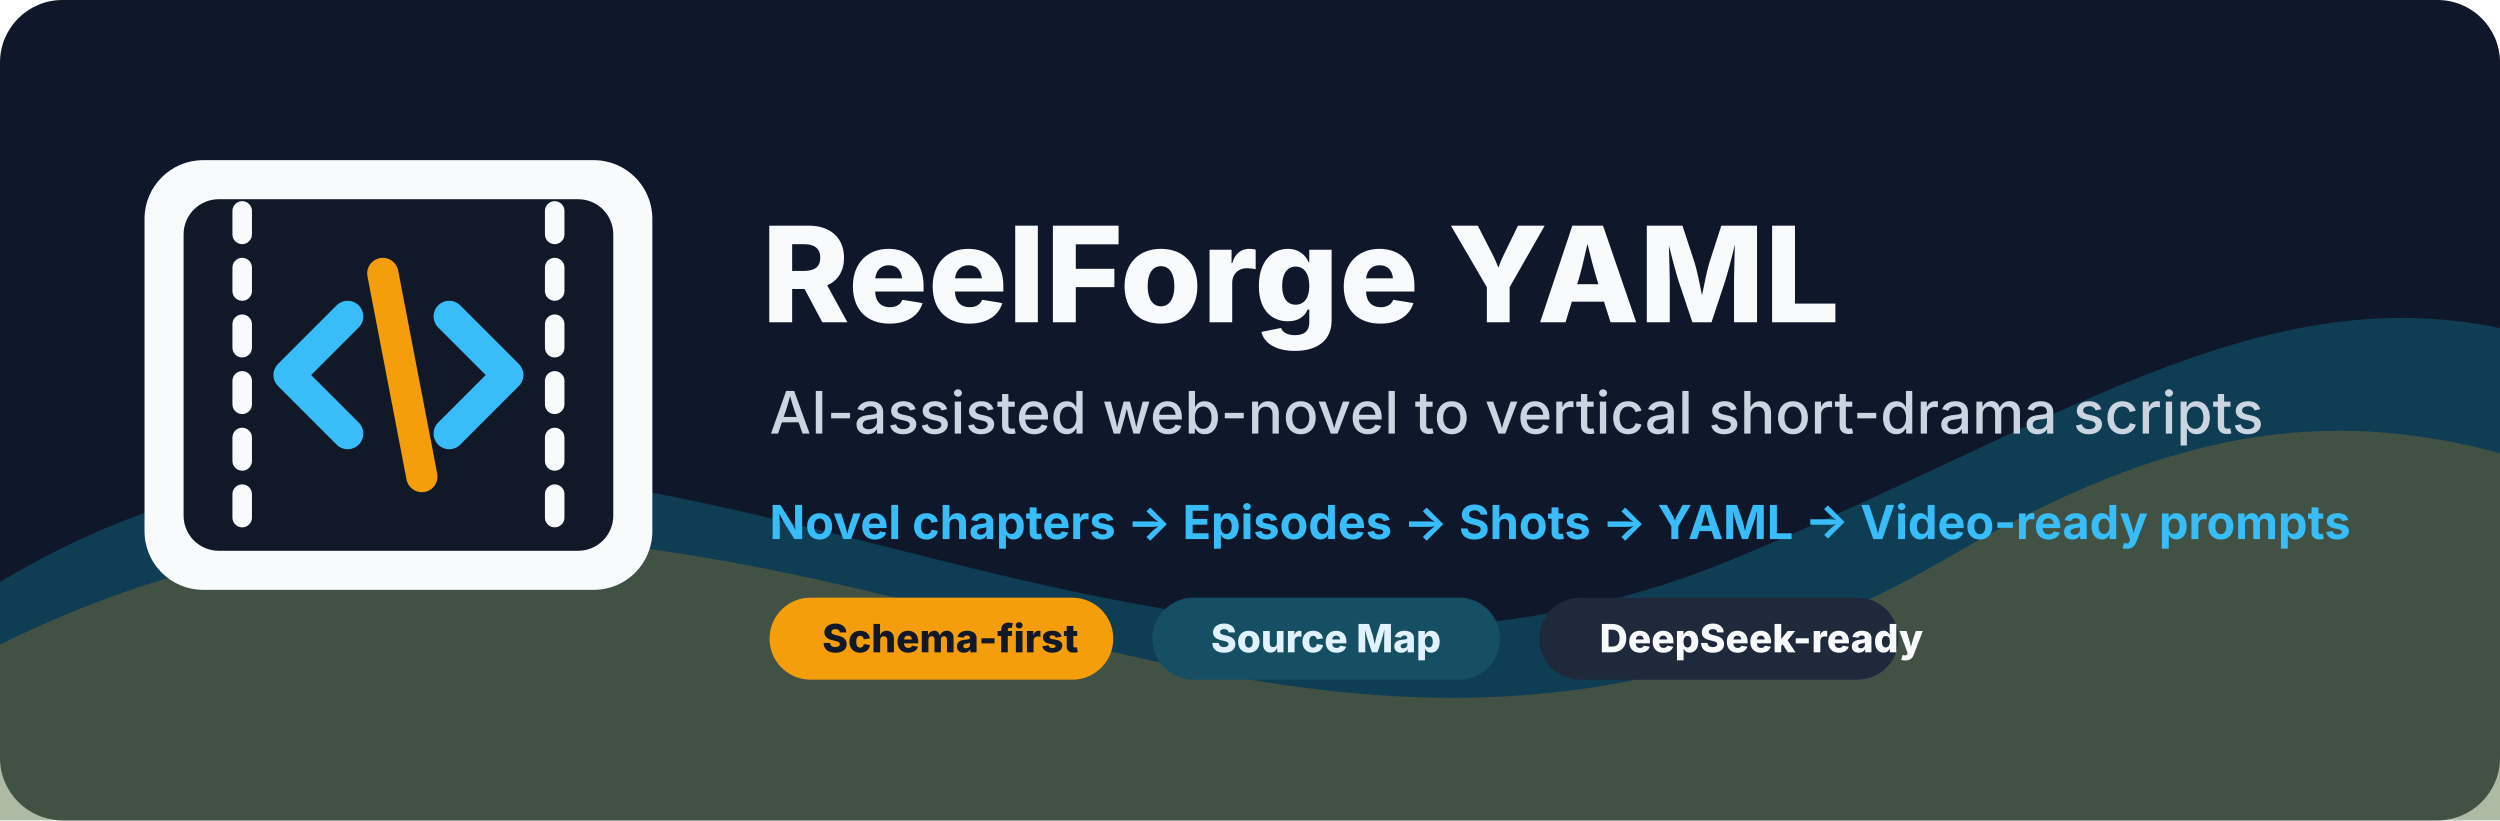
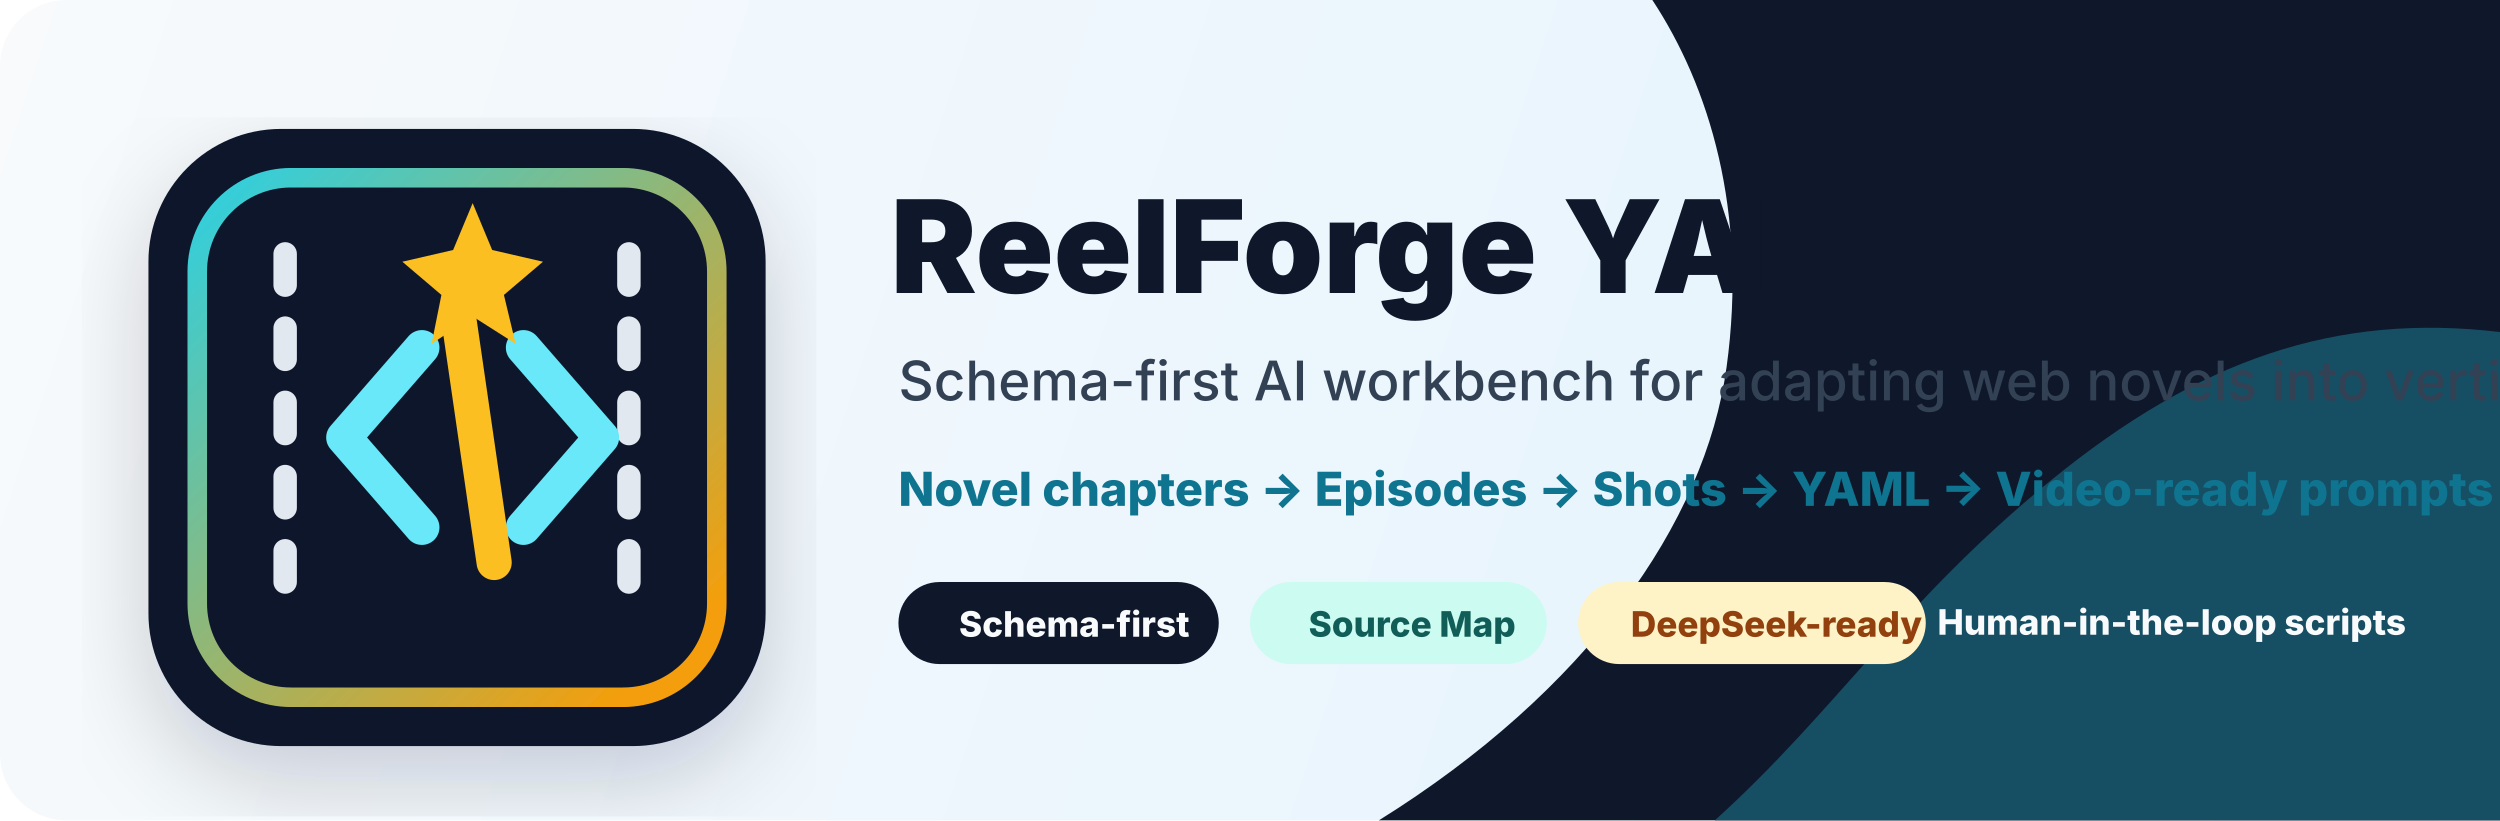
<svg xmlns="http://www.w3.org/2000/svg" width="1280" height="420" viewBox="0 0 1280 420" fill="none">
-   <rect width="1280" height="420" rx="32" fill="#0F172A" />
-   <path d="M0 298C146 210 286 238 430 274C574 310 724 354 888 286C1052 218 1156 142 1280 168V420H0V298Z" fill="#0E7490" fill-opacity="0.42" />
-   <path d="M0 330C178 242 336 274 506 318C676 362 818 390 1000 284C1110 220 1190 208 1280 232V420H0V330Z" fill="#F59E0B" fill-opacity="0.22" />
-   <rect x="74" y="82" width="260" height="220" rx="30" fill="#F8FAFC" />
-   <rect x="94" y="102" width="220" height="180" rx="18" fill="#111827" />
-   <path d="M124 108V276" stroke="#F8FAFC" stroke-width="10" stroke-linecap="round" stroke-dasharray="12 17" />
-   <path d="M284 108V276" stroke="#F8FAFC" stroke-width="10" stroke-linecap="round" stroke-dasharray="12 17" />
-   <path d="M178 162L148 192L178 222" stroke="#38BDF8" stroke-width="16" stroke-linecap="round" stroke-linejoin="round" />
-   <path d="M230 162L260 192L230 222" stroke="#38BDF8" stroke-width="16" stroke-linecap="round" stroke-linejoin="round" />
-   <path d="M196 140L216 244" stroke="#F59E0B" stroke-width="16" stroke-linecap="round" />
-   <text x="390" y="165" fill="#F8FAFC" font-family="Inter, Arial, sans-serif" font-size="68" font-weight="800">ReelForge YAML</text>
-   <text x="394" y="222" fill="#CBD5E1" font-family="Inter, Arial, sans-serif" font-size="30" font-weight="500">AI-assisted web-novel to vertical short-drama scripts</text>
-   <text x="394" y="276" fill="#38BDF8" font-family="Inter, Arial, sans-serif" font-size="24" font-weight="700">Novel chapters → Episodes → Shots → YAML → Video-ready prompts</text>
-   <rect x="394" y="306" width="176" height="42" rx="21" fill="#F59E0B" />
-   <text x="421" y="334" fill="#111827" font-family="Inter, Arial, sans-serif" font-size="20" font-weight="800">Schema-first</text>
-   <rect x="590" y="306" width="178" height="42" rx="21" fill="#164E63" />
-   <text x="620" y="334" fill="#E0F2FE" font-family="Inter, Arial, sans-serif" font-size="20" font-weight="800">Source Map</text>
-   <rect x="788" y="306" width="184" height="42" rx="21" fill="#1E293B" />
-   <text x="819" y="334" fill="#F8FAFC" font-family="Inter, Arial, sans-serif" font-size="20" font-weight="800">DeepSeek-ready</text>
+   <defs>
+     <linearGradient id="bg" x1="0" y1="0" x2="1280" y2="420" gradientUnits="userSpaceOnUse">
+       <stop stop-color="#F8FAFC" />
+       <stop offset="1" stop-color="#E0F2FE" />
+     </linearGradient>
+     <linearGradient id="accent" x1="88" y1="80" x2="340" y2="338" gradientUnits="userSpaceOnUse">
+       <stop stop-color="#22D3EE" />
+       <stop offset="1" stop-color="#F59E0B" />
+     </linearGradient>
+     <filter id="softShadow" x="42" y="42" width="376" height="376" filterUnits="userSpaceOnUse" color-interpolation-filters="sRGB">
+       <feDropShadow dx="0" dy="18" stdDeviation="24" flood-color="#0F172A" flood-opacity="0.18" />
+     </filter>
+   </defs>
+   <rect width="1280" height="420" rx="34" fill="url(#bg)" />
+   <path d="M846 0H1280V420H706C812 354 873 268 884 188C895 108 875 44 846 0Z" fill="#0F172A" />
+   <path d="M878 420H1280V170C1196 160 1126 184 1050 246C974 308 940 364 878 420Z" fill="#164E63" />
+   <g filter="url(#softShadow)">
+     <rect x="76" y="66" width="316" height="316" rx="68" fill="#0F172A" />
+     <rect x="101" y="91" width="266" height="266" rx="48" stroke="url(#accent)" stroke-width="10" />
+     <path d="M146 130V318" stroke="#E2E8F0" stroke-width="12" stroke-linecap="round" stroke-dasharray="16 22" />
+     <path d="M322 130V318" stroke="#E2E8F0" stroke-width="12" stroke-linecap="round" stroke-dasharray="16 22" />
+     <path d="M216 178L176 224L216 270" stroke="#67E8F9" stroke-width="18" stroke-linecap="round" stroke-linejoin="round" />
+     <path d="M268 178L308 224L268 270" stroke="#67E8F9" stroke-width="18" stroke-linecap="round" stroke-linejoin="round" />
+     <path d="M235 164L253 288" stroke="#FBBF24" stroke-width="18" stroke-linecap="round" />
+     <path d="M242 104L252 128L278 134L258 151L264 176L242 162L221 176L226 151L206 134L232 128L242 104Z" fill="#FBBF24" />
+   </g>
+   <text x="456" y="150" fill="#0F172A" font-family="Inter, Arial, sans-serif" font-size="66" font-weight="850">ReelForge YAML</text>
+   <text x="460" y="205" fill="#334155" font-family="Inter, Arial, sans-serif" font-size="28" font-weight="520">Schema-first AI workbench for adapting web novels into vertical short-drama scripts.</text>
+   <text x="460" y="259" fill="#0E7490" font-family="Inter, Arial, sans-serif" font-size="24" font-weight="760">Novel chapters → Episodes → Shots → YAML → Video-ready prompts</text>
+   <rect x="460" y="298" width="164" height="42" rx="21" fill="#0F172A" />
+   <text x="491" y="326" fill="#F8FAFC" font-family="Inter, Arial, sans-serif" font-size="18" font-weight="780">Schema-first</text>
+   <rect x="640" y="298" width="152" height="42" rx="21" fill="#CCFBF1" />
+   <text x="670" y="326" fill="#115E59" font-family="Inter, Arial, sans-serif" font-size="18" font-weight="780">Source Map</text>
+   <rect x="808" y="298" width="178" height="42" rx="21" fill="#FEF3C7" />
+   <text x="835" y="326" fill="#92400E" font-family="Inter, Arial, sans-serif" font-size="18" font-weight="780">DeepSeek-ready</text>
+   <text x="992" y="325" fill="#F8FAFC" font-family="Inter, Arial, sans-serif" font-size="18" font-weight="760">Human-in-the-loop scripts</text>
</svg>
